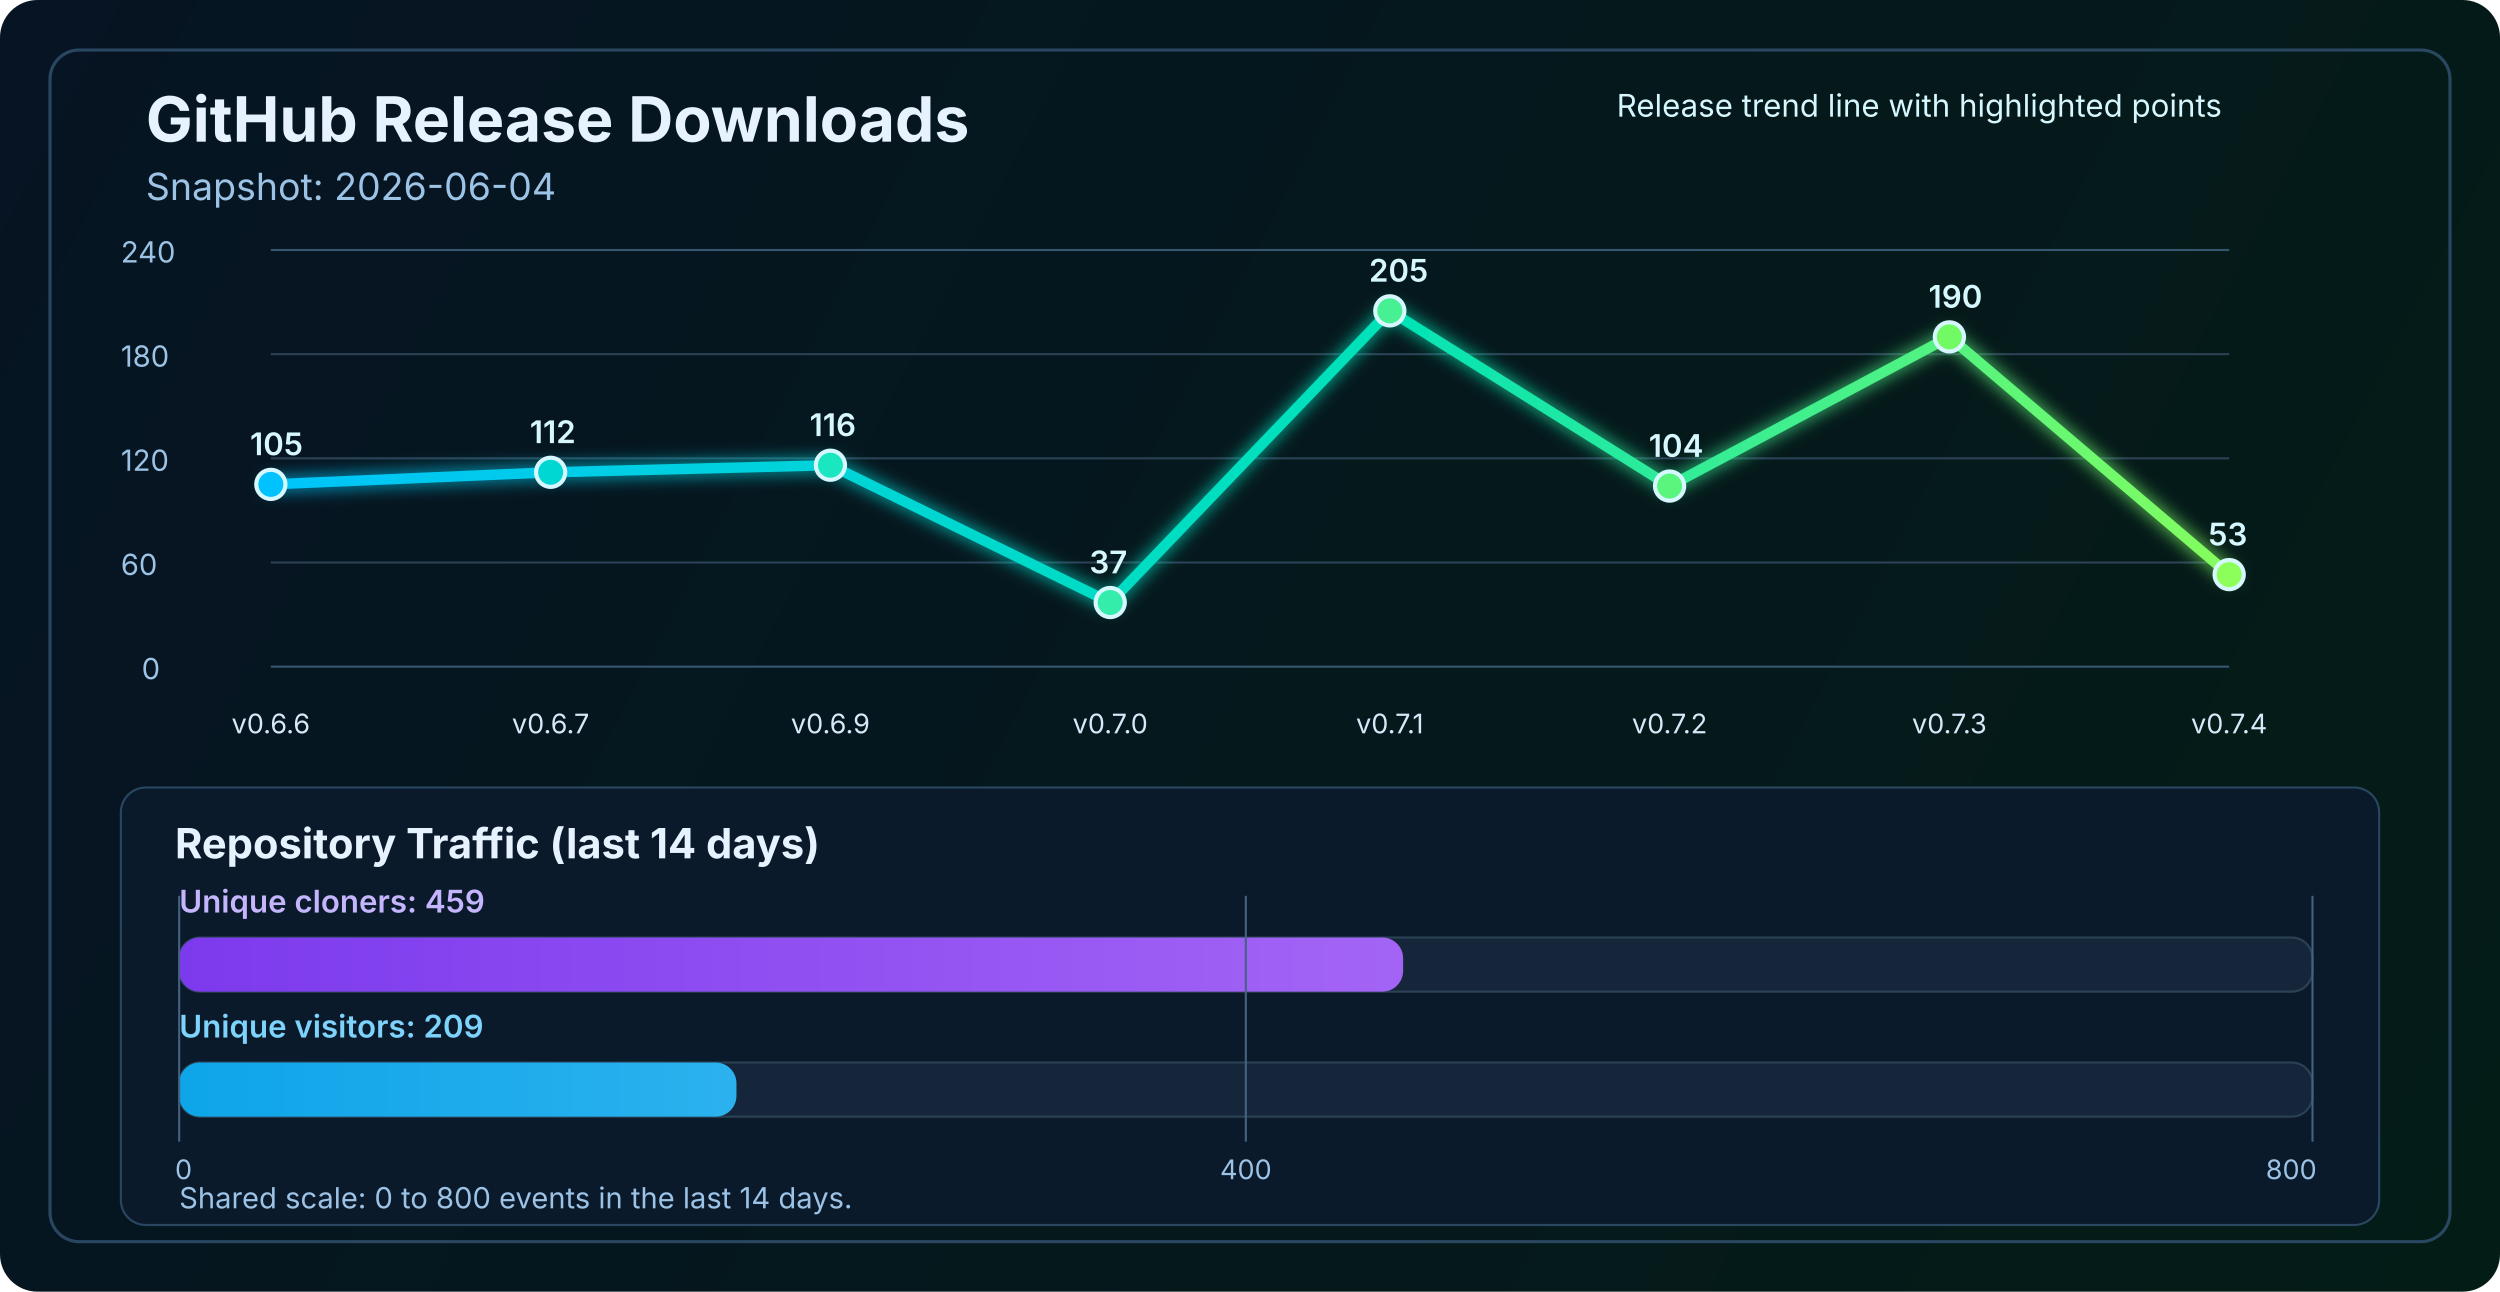
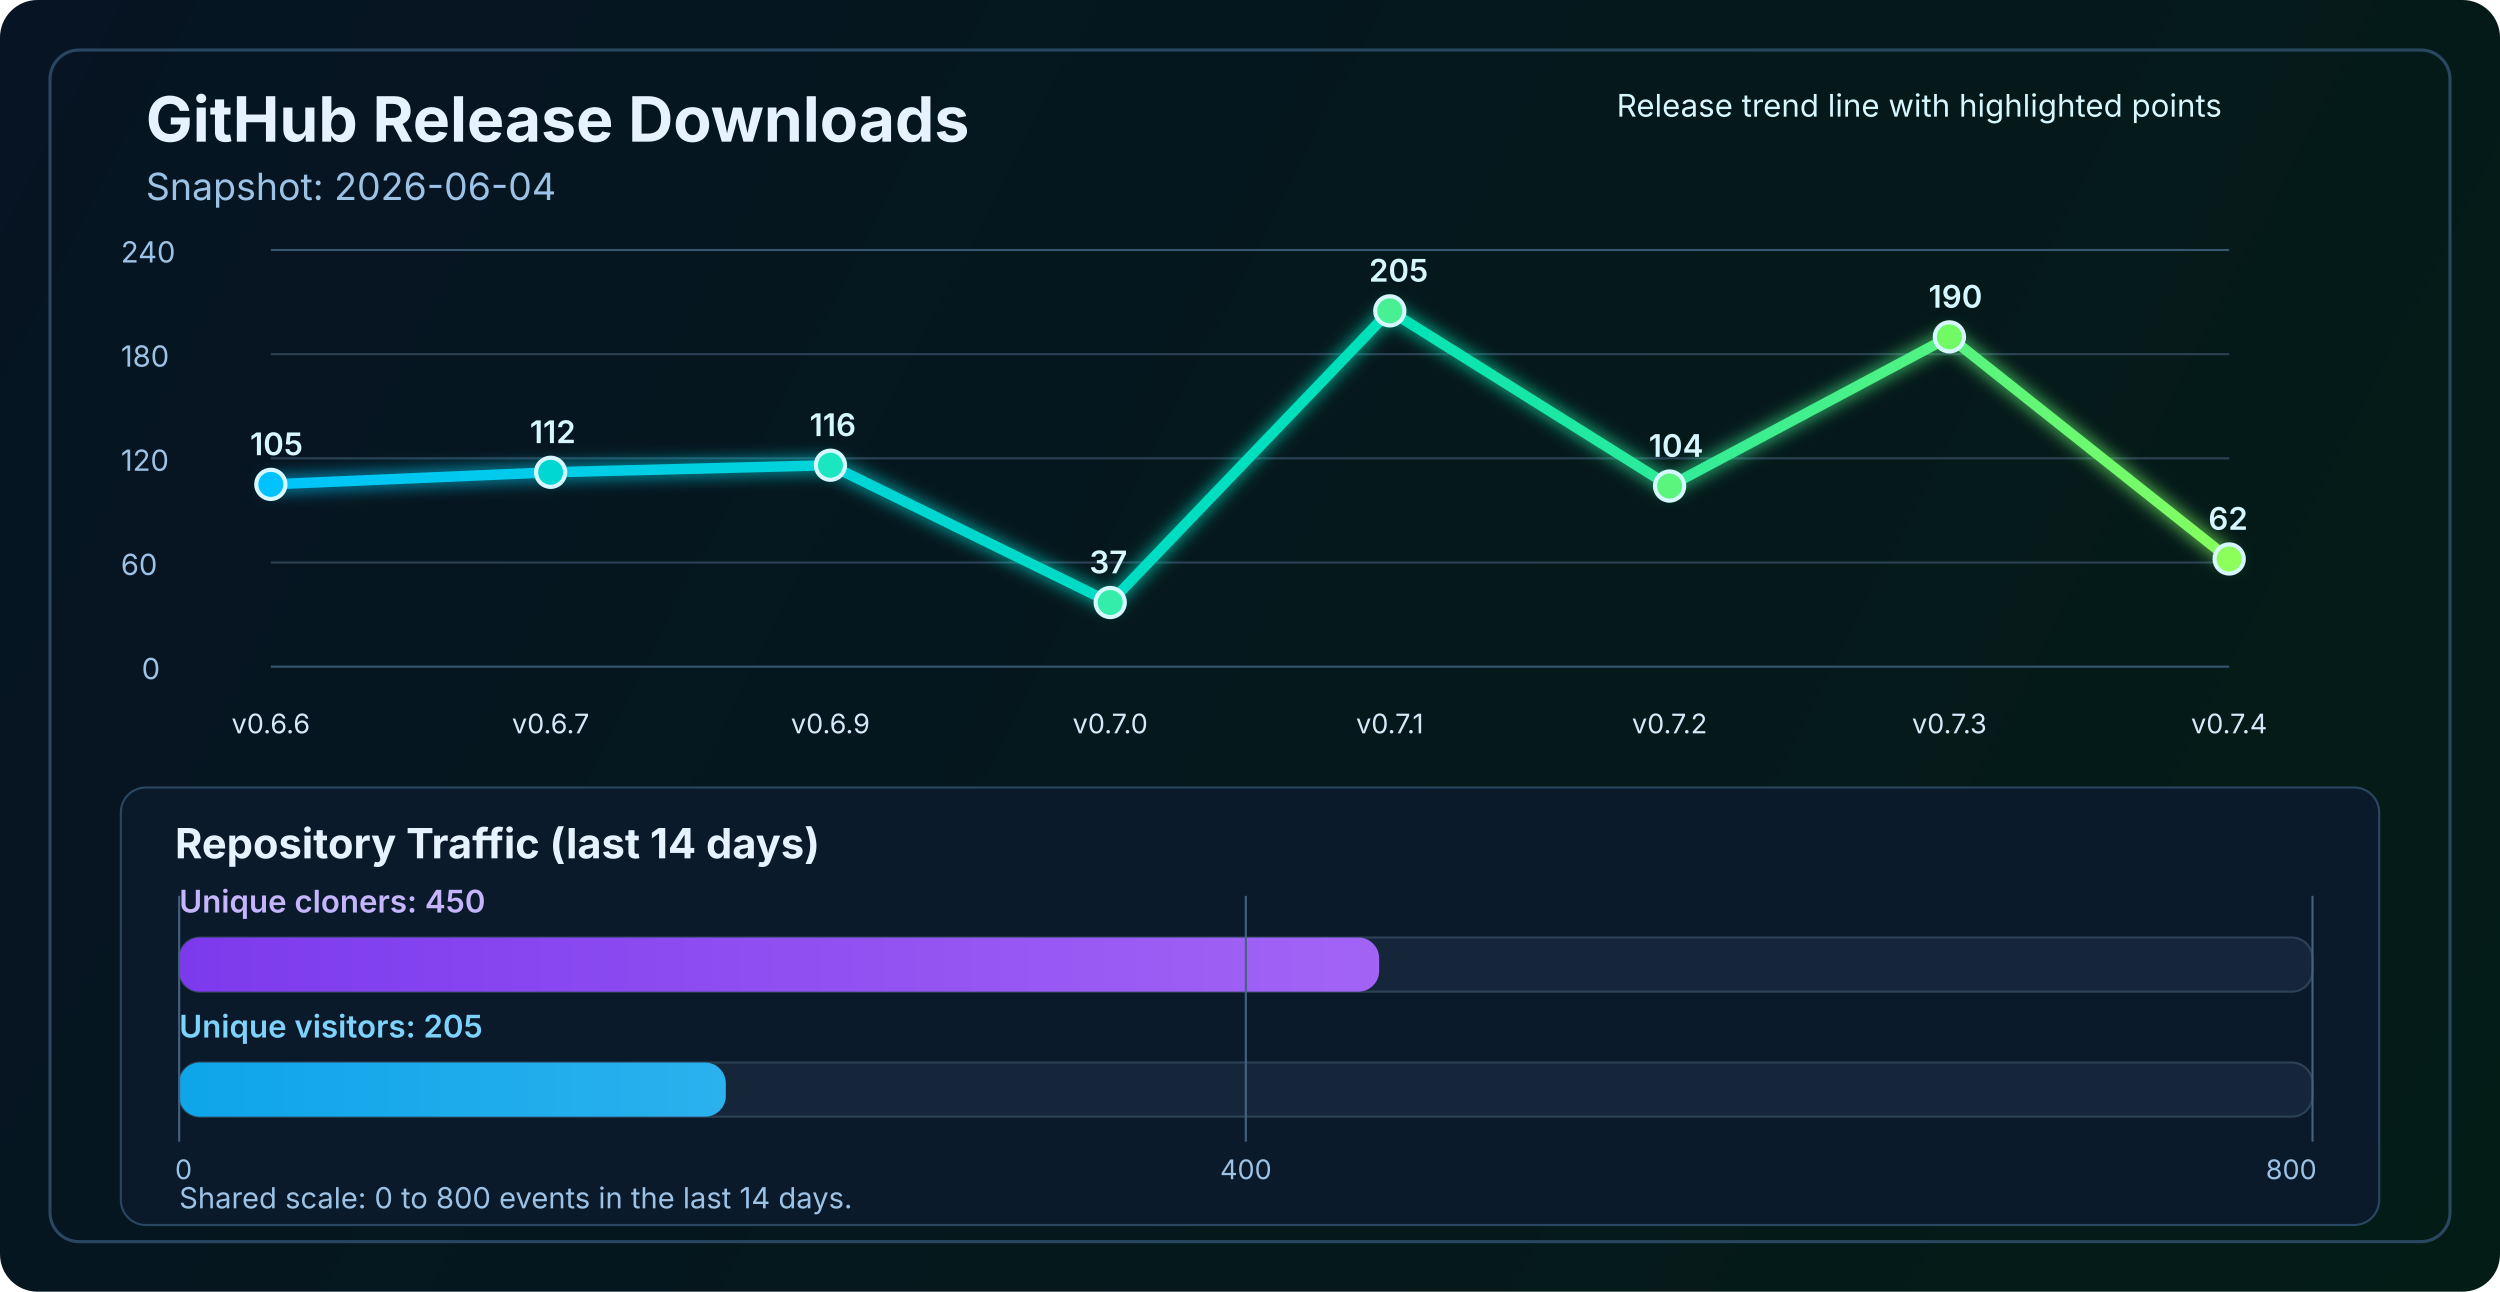
<svg xmlns="http://www.w3.org/2000/svg" width="1200" height="620" viewBox="0 0 1200 620" fill="none" role="img" aria-labelledby="title desc">
  <defs>
    <linearGradient id="bg" x1="0" y1="0" x2="1200" y2="620" gradientUnits="userSpaceOnUse">
      <stop stop-color="#061423" />
      <stop offset="1" stop-color="#041C16" />
    </linearGradient>
    <linearGradient id="line" x1="130" y1="86" x2="1070" y2="340" gradientUnits="userSpaceOnUse">
      <stop stop-color="#00C2FF" />
      <stop offset="0.55" stop-color="#00E2B8" />
      <stop offset="1" stop-color="#8CFF5A" />
    </linearGradient>
    <linearGradient id="cloneFill" x1="86" y1="450" x2="1110" y2="450" gradientUnits="userSpaceOnUse">
      <stop stop-color="#7C3AED" />
      <stop offset="1" stop-color="#C084FC" />
    </linearGradient>
    <linearGradient id="viewFill" x1="86" y1="482" x2="1110" y2="482" gradientUnits="userSpaceOnUse">
      <stop stop-color="#0EA5E9" />
      <stop offset="1" stop-color="#7DD3FC" />
    </linearGradient>
    <filter id="glow" x="-50%" y="-50%" width="200%" height="200%">
      <feGaussianBlur stdDeviation="4" result="blur" />
      <feMerge>
        <feMergeNode in="blur" />
        <feMergeNode in="SourceGraphic" />
      </feMerge>
    </filter>
  </defs>
  <rect width="1200" height="620" rx="18" fill="url(#bg)" />
  <rect x="24" y="24" width="1152" height="572" rx="14" stroke="#2A4762" stroke-width="1.5" />
  <text x="70" y="68" fill="#E6F3FF" font-size="30" font-family="SF Pro Display, -apple-system, BlinkMacSystemFont, Segoe UI, sans-serif" font-weight="700">GitHub Release Downloads</text>
  <text x="70" y="96" fill="#9CC3E6" font-size="18" font-family="SF Pro Text, -apple-system, BlinkMacSystemFont, Segoe UI, sans-serif">Snapshot: 2026-06-04</text>
  <line x1="130" y1="320.0" x2="1070" y2="320.0" stroke="#37566F" stroke-width="1" />
  <line x1="130" y1="270.0" x2="1070" y2="270.0" stroke="#2B4255" stroke-width="1" />
  <line x1="130" y1="220.0" x2="1070" y2="220.0" stroke="#2B4255" stroke-width="1" />
  <line x1="130" y1="170.0" x2="1070" y2="170.0" stroke="#2B4255" stroke-width="1" />
  <line x1="130" y1="120.0" x2="1070" y2="120.0" stroke="#37566F" stroke-width="1" />
  <text x="68" y="326.0" fill="#9CC3E6" font-size="14" font-family="SF Pro Text, -apple-system, BlinkMacSystemFont, Segoe UI, sans-serif">0</text>
  <text x="58" y="276.0" fill="#9CC3E6" font-size="14" font-family="SF Pro Text, -apple-system, BlinkMacSystemFont, Segoe UI, sans-serif">60</text>
  <text x="58" y="226.0" fill="#9CC3E6" font-size="14" font-family="SF Pro Text, -apple-system, BlinkMacSystemFont, Segoe UI, sans-serif">120</text>
  <text x="58" y="176.0" fill="#9CC3E6" font-size="14" font-family="SF Pro Text, -apple-system, BlinkMacSystemFont, Segoe UI, sans-serif">180</text>
  <text x="58" y="126.0" fill="#9CC3E6" font-size="14" font-family="SF Pro Text, -apple-system, BlinkMacSystemFont, Segoe UI, sans-serif">240</text>
-   <polyline points="130.0,232.5 264.3,226.7 398.6,223.3 532.9,289.2 667.1,149.2 801.4,233.3 935.7,161.7 1070.0,275.8" fill="none" stroke="url(#line)" stroke-width="5" stroke-linecap="round" stroke-linejoin="round" filter="url(#glow)" />
+   <polyline points="130.0,232.5 264.3,226.7 398.6,223.3 532.9,289.2 667.1,149.2 801.4,233.3 935.7,161.7 1070.0,268.3" fill="none" stroke="url(#line)" stroke-width="5" stroke-linecap="round" stroke-linejoin="round" filter="url(#glow)" />
  <circle cx="130.0" cy="232.5" r="7" fill="#00C2FF" stroke="#D7F7FF" stroke-width="2" />
  <circle cx="264.3" cy="226.7" r="7" fill="#00D7D2" stroke="#D7F7FF" stroke-width="2" />
  <circle cx="398.6" cy="223.3" r="7" fill="#1AE7C0" stroke="#D7F7FF" stroke-width="2" />
  <circle cx="532.9" cy="289.2" r="7" fill="#34EDAA" stroke="#D7F7FF" stroke-width="2" />
  <circle cx="667.1" cy="149.2" r="7" fill="#47F193" stroke="#D7F7FF" stroke-width="2" />
  <circle cx="801.4" cy="233.3" r="7" fill="#5AF57D" stroke="#D7F7FF" stroke-width="2" />
  <circle cx="935.7" cy="161.7" r="7" fill="#72FA64" stroke="#D7F7FF" stroke-width="2" />
-   <circle cx="1070.0" cy="275.8" r="7" fill="#8CFF5A" stroke="#D7F7FF" stroke-width="2" />
+   <circle cx="1070.0" cy="268.3" r="7" fill="#8CFF5A" stroke="#D7F7FF" stroke-width="2" />
  <text x="130.0" y="352" text-anchor="middle" fill="#D7E8F8" font-size="13" font-family="SF Pro Text, -apple-system, BlinkMacSystemFont, Segoe UI, sans-serif">v0.6.6</text>
  <text x="264.3" y="352" text-anchor="middle" fill="#D7E8F8" font-size="13" font-family="SF Pro Text, -apple-system, BlinkMacSystemFont, Segoe UI, sans-serif">v0.6.7</text>
  <text x="398.6" y="352" text-anchor="middle" fill="#D7E8F8" font-size="13" font-family="SF Pro Text, -apple-system, BlinkMacSystemFont, Segoe UI, sans-serif">v0.6.9</text>
  <text x="532.9" y="352" text-anchor="middle" fill="#D7E8F8" font-size="13" font-family="SF Pro Text, -apple-system, BlinkMacSystemFont, Segoe UI, sans-serif">v0.7.0</text>
  <text x="667.1" y="352" text-anchor="middle" fill="#D7E8F8" font-size="13" font-family="SF Pro Text, -apple-system, BlinkMacSystemFont, Segoe UI, sans-serif">v0.7.1</text>
  <text x="801.4" y="352" text-anchor="middle" fill="#D7E8F8" font-size="13" font-family="SF Pro Text, -apple-system, BlinkMacSystemFont, Segoe UI, sans-serif">v0.7.2</text>
  <text x="935.7" y="352" text-anchor="middle" fill="#D7E8F8" font-size="13" font-family="SF Pro Text, -apple-system, BlinkMacSystemFont, Segoe UI, sans-serif">v0.7.3</text>
  <text x="1070.0" y="352" text-anchor="middle" fill="#D7E8F8" font-size="13" font-family="SF Pro Text, -apple-system, BlinkMacSystemFont, Segoe UI, sans-serif">v0.7.4</text>
  <text x="120.0" y="218.5" fill="#D7F7FF" font-size="15" font-family="SF Pro Text, -apple-system, BlinkMacSystemFont, Segoe UI, sans-serif" font-weight="600">105</text>
  <text x="254.3" y="212.7" fill="#D7F7FF" font-size="15" font-family="SF Pro Text, -apple-system, BlinkMacSystemFont, Segoe UI, sans-serif" font-weight="600">112</text>
  <text x="388.6" y="209.3" fill="#D7F7FF" font-size="15" font-family="SF Pro Text, -apple-system, BlinkMacSystemFont, Segoe UI, sans-serif" font-weight="600">116</text>
  <text x="522.9" y="275.2" fill="#D7F7FF" font-size="15" font-family="SF Pro Text, -apple-system, BlinkMacSystemFont, Segoe UI, sans-serif" font-weight="600">37</text>
  <text x="657.1" y="135.2" fill="#D7F7FF" font-size="15" font-family="SF Pro Text, -apple-system, BlinkMacSystemFont, Segoe UI, sans-serif" font-weight="600">205</text>
  <text x="791.4" y="219.3" fill="#D7F7FF" font-size="15" font-family="SF Pro Text, -apple-system, BlinkMacSystemFont, Segoe UI, sans-serif" font-weight="600">104</text>
  <text x="925.7" y="147.7" fill="#D7F7FF" font-size="15" font-family="SF Pro Text, -apple-system, BlinkMacSystemFont, Segoe UI, sans-serif" font-weight="600">190</text>
-   <text x="1060.0" y="261.8" fill="#D7F7FF" font-size="15" font-family="SF Pro Text, -apple-system, BlinkMacSystemFont, Segoe UI, sans-serif" font-weight="600">53</text>
+   <text x="1060.0" y="254.3" fill="#D7F7FF" font-size="15" font-family="SF Pro Text, -apple-system, BlinkMacSystemFont, Segoe UI, sans-serif" font-weight="600">62</text>
  <text x="776" y="56" fill="#D7F7FF" font-size="15" font-family="SF Pro Text, -apple-system, BlinkMacSystemFont, Segoe UI, sans-serif">Release trend line with highlighted points</text>
  <rect x="58" y="378" width="1084" height="210" rx="12" fill="#0A1A2B" stroke="#2A4762" stroke-width="1" />
  <text x="84" y="412" fill="#E6F3FF" font-size="20" font-family="SF Pro Text, -apple-system, BlinkMacSystemFont, Segoe UI, sans-serif" font-weight="700">Repository Traffic (last 14 days)</text>
-   <text x="86" y="438" fill="#C4B5FD" font-size="15" font-family="SF Pro Text, -apple-system, BlinkMacSystemFont, Segoe UI, sans-serif" font-weight="600">Unique cloners: 459</text>
+   <text x="86" y="438" fill="#C4B5FD" font-size="15" font-family="SF Pro Text, -apple-system, BlinkMacSystemFont, Segoe UI, sans-serif" font-weight="600">Unique cloners: 450</text>
  <rect x="86" y="450" width="1024" height="26" rx="10" fill="#15263A" stroke="#2B4255" stroke-width="1" />
-   <rect x="86" y="450" width="587.5" height="26" rx="10" fill="url(#cloneFill)" />
-   <text x="86" y="498" fill="#7DD3FC" font-size="15" font-family="SF Pro Text, -apple-system, BlinkMacSystemFont, Segoe UI, sans-serif" font-weight="600">Unique visitors: 209</text>
+   <rect x="86" y="450" width="576.0" height="26" rx="10" fill="url(#cloneFill)" />
+   <text x="86" y="498" fill="#7DD3FC" font-size="15" font-family="SF Pro Text, -apple-system, BlinkMacSystemFont, Segoe UI, sans-serif" font-weight="600">Unique visitors: 205</text>
  <rect x="86" y="510" width="1024" height="26" rx="10" fill="#15263A" stroke="#2B4255" stroke-width="1" />
-   <rect x="86" y="510" width="267.5" height="26" rx="10" fill="url(#viewFill)" />
+   <rect x="86" y="510" width="262.4" height="26" rx="10" fill="url(#viewFill)" />
  <line x1="86" y1="430" x2="86" y2="548" stroke="#436280" stroke-width="1" />
  <line x1="598.0" y1="430" x2="598.0" y2="548" stroke="#436280" stroke-width="1" />
  <line x1="1110" y1="430" x2="1110" y2="548" stroke="#436280" stroke-width="1" />
  <text x="84" y="566" text-anchor="start" fill="#9CC3E6" font-size="13" font-family="SF Pro Text, -apple-system, BlinkMacSystemFont, Segoe UI, sans-serif">0</text>
  <text x="598.0" y="566" text-anchor="middle" fill="#9CC3E6" font-size="13" font-family="SF Pro Text, -apple-system, BlinkMacSystemFont, Segoe UI, sans-serif">400</text>
  <text x="1112" y="566" text-anchor="end" fill="#9CC3E6" font-size="13" font-family="SF Pro Text, -apple-system, BlinkMacSystemFont, Segoe UI, sans-serif">800</text>
  <text x="86" y="580" fill="#9CC3E6" font-size="14" font-family="SF Pro Text, -apple-system, BlinkMacSystemFont, Segoe UI, sans-serif">Shared scale: 0 to 800 events in the last 14 days.</text>
</svg>
